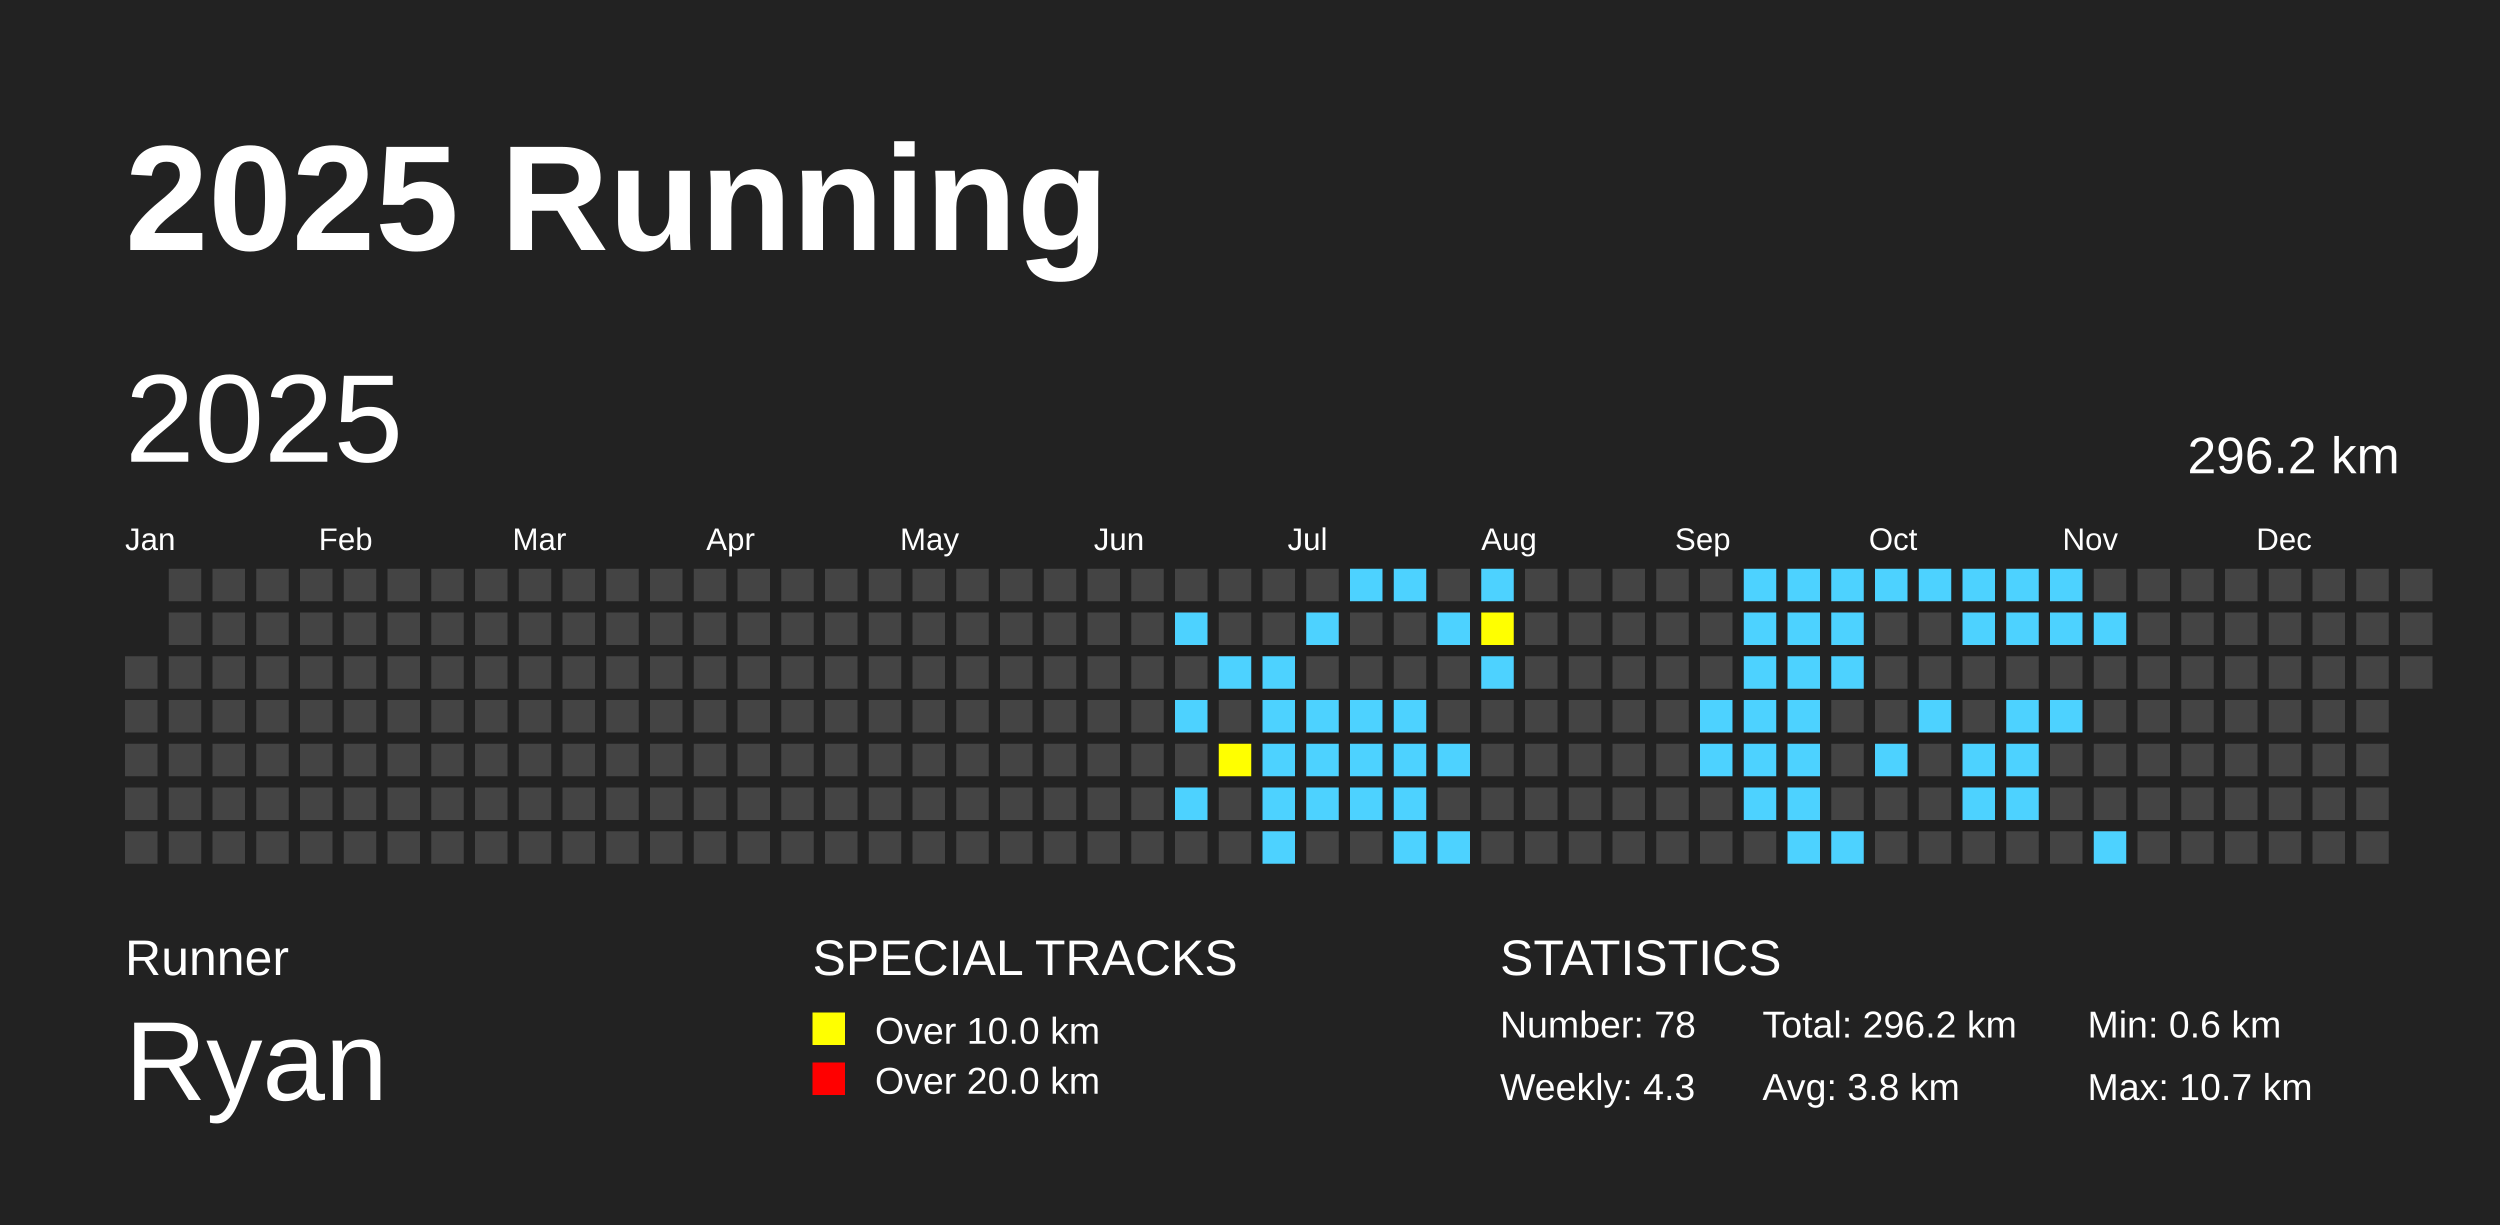
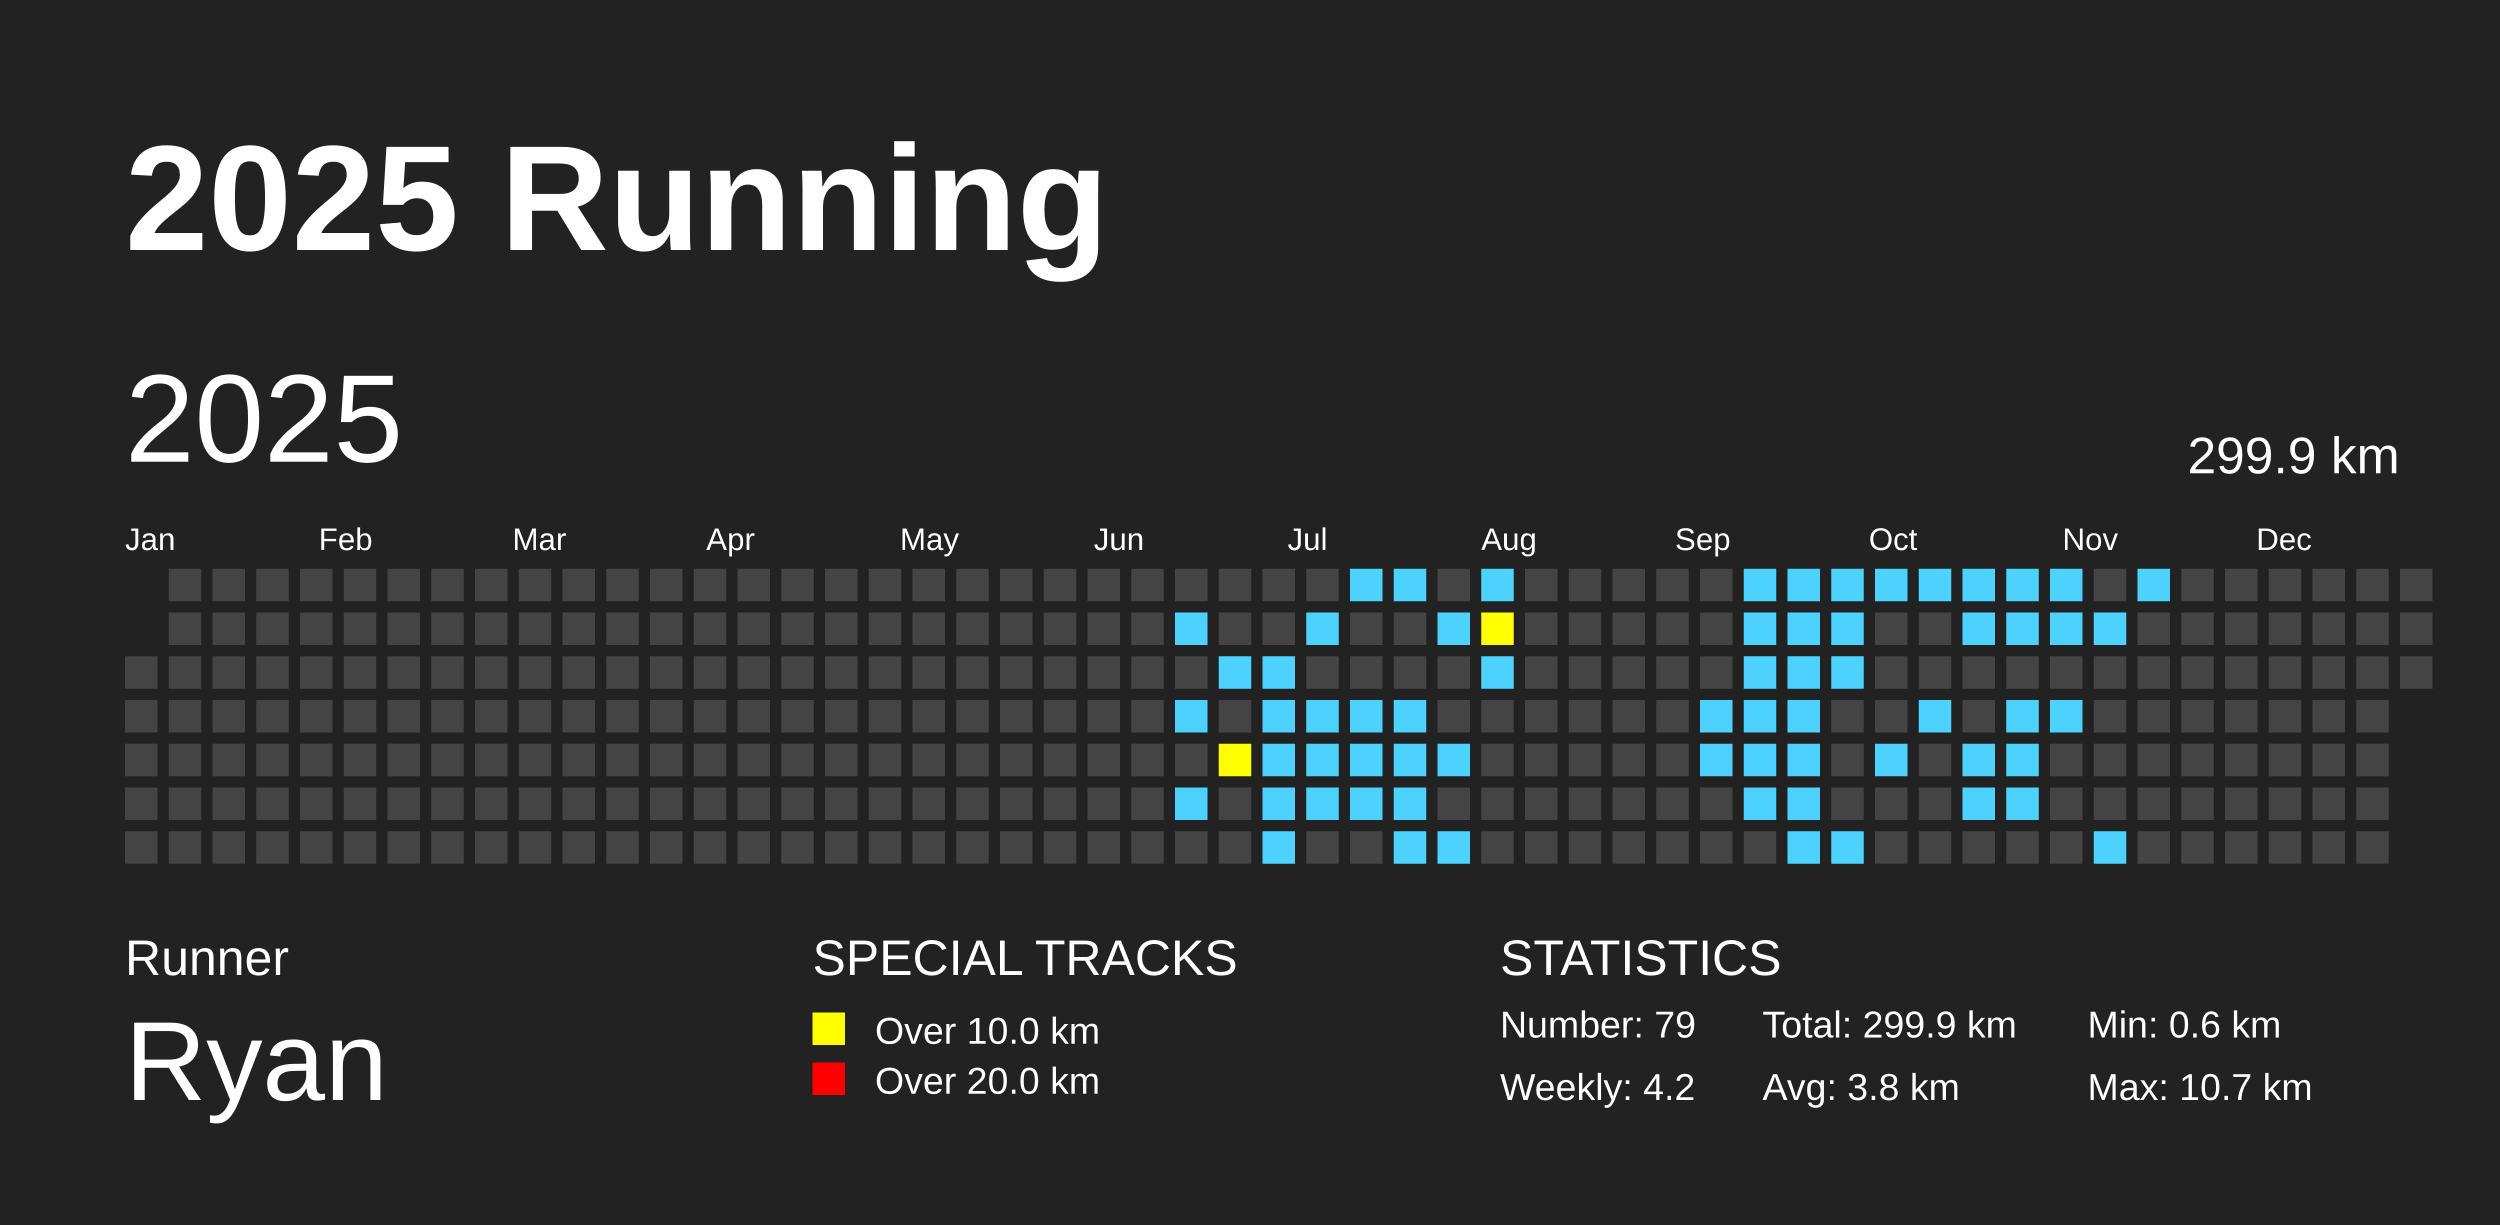
<svg xmlns="http://www.w3.org/2000/svg" baseProfile="full" height="98mm" version="1.1" viewBox="0,0,200,98" width="200mm">
  <defs />
  <rect fill="#222222" height="98" width="200" x="0" y="0" />
  <text fill="#FFFFFF" style="font-size:12px; font-family:Arial; font-weight:bold;" x="10" y="20">2025 Running</text>
  <text fill="#FFFFFF" style="font-size:4px; font-family:Arial" x="10" y="78">Runner</text>
  <text fill="#FFFFFF" style="font-size:9px; font-family:Arial" x="10" y="88">Ryan</text>
  <text fill="#FFFFFF" style="font-size:4px; font-family:Arial" x="65" y="78">SPECIAL TRACKS</text>
  <rect fill="yellow" height="2.6" width="2.6" x="65" y="81" />
  <text fill="#FFFFFF" style="font-size:3px; font-family:Arial" x="70" y="83.5">Over 10.0 km</text>
  <rect fill="red" height="2.6" width="2.6" x="65" y="85" />
  <text fill="#FFFFFF" style="font-size:3px; font-family:Arial" x="70" y="87.5">Over 20.0 km</text>
  <text fill="#FFFFFF" style="font-size:4px; font-family:Arial" x="120" y="78">STATISTICS</text>
-   <text fill="#FFFFFF" style="font-size:3px; font-family:Arial" x="120" y="83">Number: 78</text>
-   <text fill="#FFFFFF" style="font-size:3px; font-family:Arial" x="120" y="88">Weekly: 4.3</text>
-   <text fill="#FFFFFF" style="font-size:3px; font-family:Arial" x="141" y="83">Total: 296.2 km</text>
+   <text fill="#FFFFFF" style="font-size:3px; font-family:Arial" x="120" y="83">Number: 79</text>
+   <text fill="#FFFFFF" style="font-size:3px; font-family:Arial" x="120" y="88">Weekly: 4.2</text>
+   <text fill="#FFFFFF" style="font-size:3px; font-family:Arial" x="141" y="83">Total: 299.9 km</text>
  <text fill="#FFFFFF" style="font-size:3px; font-family:Arial" x="141" y="88">Avg: 3.8 km</text>
  <text fill="#FFFFFF" style="font-size:3px; font-family:Arial" x="167" y="83">Min: 0.6 km</text>
  <text fill="#FFFFFF" style="font-size:3px; font-family:Arial" x="167" y="88">Max: 10.7 km</text>
  <text dominant-baseline="hanging" fill="#FFFFFF" style="font-size:10.0px; font-family:Arial;" x="10" y="30">2025</text>
-   <text dominant-baseline="hanging" fill="#FFFFFF" style="font-size:4.125px; font-family:Arial;" x="175" y="35">296.2 km</text>
+   <text dominant-baseline="hanging" fill="#FFFFFF" style="font-size:4.125px; font-family:Arial;" x="175" y="35">299.9 km</text>
  <text fill="#FFFFFF" style="font-size:2.5px; font-family:Arial" x="10.0" y="44">Jan</text>
  <text fill="#FFFFFF" style="font-size:2.5px; font-family:Arial" x="25.5" y="44">Feb</text>
  <text fill="#FFFFFF" style="font-size:2.5px; font-family:Arial" x="41.0" y="44">Mar</text>
  <text fill="#FFFFFF" style="font-size:2.5px; font-family:Arial" x="56.5" y="44">Apr</text>
  <text fill="#FFFFFF" style="font-size:2.5px; font-family:Arial" x="72.0" y="44">May</text>
  <text fill="#FFFFFF" style="font-size:2.5px; font-family:Arial" x="87.5" y="44">Jun</text>
  <text fill="#FFFFFF" style="font-size:2.5px; font-family:Arial" x="103.0" y="44">Jul</text>
  <text fill="#FFFFFF" style="font-size:2.5px; font-family:Arial" x="118.5" y="44">Aug</text>
  <text fill="#FFFFFF" style="font-size:2.5px; font-family:Arial" x="134.0" y="44">Sep</text>
  <text fill="#FFFFFF" style="font-size:2.5px; font-family:Arial" x="149.5" y="44">Oct</text>
  <text fill="#FFFFFF" style="font-size:2.5px; font-family:Arial" x="165.0" y="44">Nov</text>
  <text fill="#FFFFFF" style="font-size:2.5px; font-family:Arial" x="180.5" y="44">Dec</text>
  <rect fill="#444444" height="2.6" width="2.6" x="10.0" y="52.5" />
  <rect fill="#444444" height="2.6" width="2.6" x="10.0" y="56.0" />
  <rect fill="#444444" height="2.6" width="2.6" x="10.0" y="59.5" />
  <rect fill="#444444" height="2.6" width="2.6" x="10.0" y="63.0" />
  <rect fill="#444444" height="2.6" width="2.6" x="10.0" y="66.5" />
  <rect fill="#444444" height="2.6" width="2.6" x="13.5" y="45.5" />
  <rect fill="#444444" height="2.6" width="2.6" x="13.5" y="49.0" />
  <rect fill="#444444" height="2.6" width="2.6" x="13.5" y="52.5" />
  <rect fill="#444444" height="2.6" width="2.6" x="13.5" y="56.0" />
  <rect fill="#444444" height="2.6" width="2.6" x="13.5" y="59.5" />
  <rect fill="#444444" height="2.6" width="2.6" x="13.5" y="63.0" />
  <rect fill="#444444" height="2.6" width="2.6" x="13.5" y="66.5" />
  <rect fill="#444444" height="2.6" width="2.6" x="17.0" y="45.5" />
  <rect fill="#444444" height="2.6" width="2.6" x="17.0" y="49.0" />
  <rect fill="#444444" height="2.6" width="2.6" x="17.0" y="52.5" />
  <rect fill="#444444" height="2.6" width="2.6" x="17.0" y="56.0" />
  <rect fill="#444444" height="2.6" width="2.6" x="17.0" y="59.5" />
  <rect fill="#444444" height="2.6" width="2.6" x="17.0" y="63.0" />
  <rect fill="#444444" height="2.6" width="2.6" x="17.0" y="66.5" />
  <rect fill="#444444" height="2.6" width="2.6" x="20.5" y="45.5" />
  <rect fill="#444444" height="2.6" width="2.6" x="20.5" y="49.0" />
  <rect fill="#444444" height="2.6" width="2.6" x="20.5" y="52.5" />
  <rect fill="#444444" height="2.6" width="2.6" x="20.5" y="56.0" />
  <rect fill="#444444" height="2.6" width="2.6" x="20.5" y="59.5" />
  <rect fill="#444444" height="2.6" width="2.6" x="20.5" y="63.0" />
  <rect fill="#444444" height="2.6" width="2.6" x="20.5" y="66.5" />
  <rect fill="#444444" height="2.6" width="2.6" x="24.0" y="45.5" />
  <rect fill="#444444" height="2.6" width="2.6" x="24.0" y="49.0" />
  <rect fill="#444444" height="2.6" width="2.6" x="24.0" y="52.5" />
  <rect fill="#444444" height="2.6" width="2.6" x="24.0" y="56.0" />
  <rect fill="#444444" height="2.6" width="2.6" x="24.0" y="59.5" />
  <rect fill="#444444" height="2.6" width="2.6" x="24.0" y="63.0" />
  <rect fill="#444444" height="2.6" width="2.6" x="24.0" y="66.5" />
  <rect fill="#444444" height="2.6" width="2.6" x="27.5" y="45.5" />
  <rect fill="#444444" height="2.6" width="2.6" x="27.5" y="49.0" />
  <rect fill="#444444" height="2.6" width="2.6" x="27.5" y="52.5" />
  <rect fill="#444444" height="2.6" width="2.6" x="27.5" y="56.0" />
  <rect fill="#444444" height="2.6" width="2.6" x="27.5" y="59.5" />
  <rect fill="#444444" height="2.6" width="2.6" x="27.5" y="63.0" />
  <rect fill="#444444" height="2.6" width="2.6" x="27.5" y="66.5" />
  <rect fill="#444444" height="2.6" width="2.6" x="31.0" y="45.5" />
  <rect fill="#444444" height="2.6" width="2.6" x="31.0" y="49.0" />
  <rect fill="#444444" height="2.6" width="2.6" x="31.0" y="52.5" />
  <rect fill="#444444" height="2.6" width="2.6" x="31.0" y="56.0" />
  <rect fill="#444444" height="2.6" width="2.6" x="31.0" y="59.5" />
  <rect fill="#444444" height="2.6" width="2.6" x="31.0" y="63.0" />
  <rect fill="#444444" height="2.6" width="2.6" x="31.0" y="66.5" />
  <rect fill="#444444" height="2.6" width="2.6" x="34.5" y="45.5" />
  <rect fill="#444444" height="2.6" width="2.6" x="34.5" y="49.0" />
  <rect fill="#444444" height="2.6" width="2.6" x="34.5" y="52.5" />
  <rect fill="#444444" height="2.6" width="2.6" x="34.5" y="56.0" />
  <rect fill="#444444" height="2.6" width="2.6" x="34.5" y="59.5" />
  <rect fill="#444444" height="2.6" width="2.6" x="34.5" y="63.0" />
  <rect fill="#444444" height="2.6" width="2.6" x="34.5" y="66.5" />
  <rect fill="#444444" height="2.6" width="2.6" x="38.0" y="45.5" />
  <rect fill="#444444" height="2.6" width="2.6" x="38.0" y="49.0" />
  <rect fill="#444444" height="2.6" width="2.6" x="38.0" y="52.5" />
  <rect fill="#444444" height="2.6" width="2.6" x="38.0" y="56.0" />
  <rect fill="#444444" height="2.6" width="2.6" x="38.0" y="59.5" />
  <rect fill="#444444" height="2.6" width="2.6" x="38.0" y="63.0" />
  <rect fill="#444444" height="2.6" width="2.6" x="38.0" y="66.5" />
  <rect fill="#444444" height="2.6" width="2.6" x="41.5" y="45.5" />
  <rect fill="#444444" height="2.6" width="2.6" x="41.5" y="49.0" />
  <rect fill="#444444" height="2.6" width="2.6" x="41.5" y="52.5" />
  <rect fill="#444444" height="2.6" width="2.6" x="41.5" y="56.0" />
  <rect fill="#444444" height="2.6" width="2.6" x="41.5" y="59.5" />
  <rect fill="#444444" height="2.6" width="2.6" x="41.5" y="63.0" />
  <rect fill="#444444" height="2.6" width="2.6" x="41.5" y="66.5" />
  <rect fill="#444444" height="2.6" width="2.6" x="45.0" y="45.5" />
  <rect fill="#444444" height="2.6" width="2.6" x="45.0" y="49.0" />
  <rect fill="#444444" height="2.6" width="2.6" x="45.0" y="52.5" />
  <rect fill="#444444" height="2.6" width="2.6" x="45.0" y="56.0" />
  <rect fill="#444444" height="2.6" width="2.6" x="45.0" y="59.5" />
  <rect fill="#444444" height="2.6" width="2.6" x="45.0" y="63.0" />
  <rect fill="#444444" height="2.6" width="2.6" x="45.0" y="66.5" />
  <rect fill="#444444" height="2.6" width="2.6" x="48.5" y="45.5" />
  <rect fill="#444444" height="2.6" width="2.6" x="48.5" y="49.0" />
  <rect fill="#444444" height="2.6" width="2.6" x="48.5" y="52.5" />
  <rect fill="#444444" height="2.6" width="2.6" x="48.5" y="56.0" />
  <rect fill="#444444" height="2.6" width="2.6" x="48.5" y="59.5" />
  <rect fill="#444444" height="2.6" width="2.6" x="48.5" y="63.0" />
  <rect fill="#444444" height="2.6" width="2.6" x="48.5" y="66.5" />
  <rect fill="#444444" height="2.6" width="2.6" x="52.0" y="45.5" />
  <rect fill="#444444" height="2.6" width="2.6" x="52.0" y="49.0" />
  <rect fill="#444444" height="2.6" width="2.6" x="52.0" y="52.5" />
  <rect fill="#444444" height="2.6" width="2.6" x="52.0" y="56.0" />
  <rect fill="#444444" height="2.6" width="2.6" x="52.0" y="59.5" />
  <rect fill="#444444" height="2.6" width="2.6" x="52.0" y="63.0" />
  <rect fill="#444444" height="2.6" width="2.6" x="52.0" y="66.5" />
  <rect fill="#444444" height="2.6" width="2.6" x="55.5" y="45.5" />
  <rect fill="#444444" height="2.6" width="2.6" x="55.5" y="49.0" />
  <rect fill="#444444" height="2.6" width="2.6" x="55.5" y="52.5" />
  <rect fill="#444444" height="2.6" width="2.6" x="55.5" y="56.0" />
  <rect fill="#444444" height="2.6" width="2.6" x="55.5" y="59.5" />
  <rect fill="#444444" height="2.6" width="2.6" x="55.5" y="63.0" />
  <rect fill="#444444" height="2.6" width="2.6" x="55.5" y="66.5" />
  <rect fill="#444444" height="2.6" width="2.6" x="59.0" y="45.5" />
  <rect fill="#444444" height="2.6" width="2.6" x="59.0" y="49.0" />
  <rect fill="#444444" height="2.6" width="2.6" x="59.0" y="52.5" />
  <rect fill="#444444" height="2.6" width="2.6" x="59.0" y="56.0" />
  <rect fill="#444444" height="2.6" width="2.6" x="59.0" y="59.5" />
  <rect fill="#444444" height="2.6" width="2.6" x="59.0" y="63.0" />
  <rect fill="#444444" height="2.6" width="2.6" x="59.0" y="66.5" />
  <rect fill="#444444" height="2.6" width="2.6" x="62.5" y="45.5" />
  <rect fill="#444444" height="2.6" width="2.6" x="62.5" y="49.0" />
  <rect fill="#444444" height="2.6" width="2.6" x="62.5" y="52.5" />
  <rect fill="#444444" height="2.6" width="2.6" x="62.5" y="56.0" />
  <rect fill="#444444" height="2.6" width="2.6" x="62.5" y="59.5" />
  <rect fill="#444444" height="2.6" width="2.6" x="62.5" y="63.0" />
  <rect fill="#444444" height="2.6" width="2.6" x="62.5" y="66.5" />
  <rect fill="#444444" height="2.6" width="2.6" x="66.0" y="45.5" />
  <rect fill="#444444" height="2.6" width="2.6" x="66.0" y="49.0" />
  <rect fill="#444444" height="2.6" width="2.6" x="66.0" y="52.5" />
  <rect fill="#444444" height="2.6" width="2.6" x="66.0" y="56.0" />
  <rect fill="#444444" height="2.6" width="2.6" x="66.0" y="59.5" />
  <rect fill="#444444" height="2.6" width="2.6" x="66.0" y="63.0" />
  <rect fill="#444444" height="2.6" width="2.6" x="66.0" y="66.5" />
  <rect fill="#444444" height="2.6" width="2.6" x="69.5" y="45.5" />
  <rect fill="#444444" height="2.6" width="2.6" x="69.5" y="49.0" />
  <rect fill="#444444" height="2.6" width="2.6" x="69.5" y="52.5" />
  <rect fill="#444444" height="2.6" width="2.6" x="69.5" y="56.0" />
  <rect fill="#444444" height="2.6" width="2.6" x="69.5" y="59.5" />
  <rect fill="#444444" height="2.6" width="2.6" x="69.5" y="63.0" />
  <rect fill="#444444" height="2.6" width="2.6" x="69.5" y="66.5" />
  <rect fill="#444444" height="2.6" width="2.6" x="73.0" y="45.5" />
  <rect fill="#444444" height="2.6" width="2.6" x="73.0" y="49.0" />
  <rect fill="#444444" height="2.6" width="2.6" x="73.0" y="52.5" />
  <rect fill="#444444" height="2.6" width="2.6" x="73.0" y="56.0" />
  <rect fill="#444444" height="2.6" width="2.6" x="73.0" y="59.5" />
  <rect fill="#444444" height="2.6" width="2.6" x="73.0" y="63.0" />
  <rect fill="#444444" height="2.6" width="2.6" x="73.0" y="66.5" />
  <rect fill="#444444" height="2.6" width="2.6" x="76.5" y="45.5" />
  <rect fill="#444444" height="2.6" width="2.6" x="76.5" y="49.0" />
  <rect fill="#444444" height="2.6" width="2.6" x="76.5" y="52.5" />
  <rect fill="#444444" height="2.6" width="2.6" x="76.5" y="56.0" />
  <rect fill="#444444" height="2.6" width="2.6" x="76.5" y="59.5" />
  <rect fill="#444444" height="2.6" width="2.6" x="76.5" y="63.0" />
  <rect fill="#444444" height="2.6" width="2.6" x="76.5" y="66.5" />
  <rect fill="#444444" height="2.6" width="2.6" x="80.0" y="45.5" />
  <rect fill="#444444" height="2.6" width="2.6" x="80.0" y="49.0" />
  <rect fill="#444444" height="2.6" width="2.6" x="80.0" y="52.5" />
  <rect fill="#444444" height="2.6" width="2.6" x="80.0" y="56.0" />
  <rect fill="#444444" height="2.6" width="2.6" x="80.0" y="59.5" />
  <rect fill="#444444" height="2.6" width="2.6" x="80.0" y="63.0" />
  <rect fill="#444444" height="2.6" width="2.6" x="80.0" y="66.5" />
  <rect fill="#444444" height="2.6" width="2.6" x="83.5" y="45.5" />
  <rect fill="#444444" height="2.6" width="2.6" x="83.5" y="49.0" />
  <rect fill="#444444" height="2.6" width="2.6" x="83.5" y="52.5" />
  <rect fill="#444444" height="2.6" width="2.6" x="83.5" y="56.0" />
  <rect fill="#444444" height="2.6" width="2.6" x="83.5" y="59.5" />
  <rect fill="#444444" height="2.6" width="2.6" x="83.5" y="63.0" />
  <rect fill="#444444" height="2.6" width="2.6" x="83.5" y="66.5" />
  <rect fill="#444444" height="2.6" width="2.6" x="87.0" y="45.5" />
  <rect fill="#444444" height="2.6" width="2.6" x="87.0" y="49.0" />
  <rect fill="#444444" height="2.6" width="2.6" x="87.0" y="52.5" />
  <rect fill="#444444" height="2.6" width="2.6" x="87.0" y="56.0" />
  <rect fill="#444444" height="2.6" width="2.6" x="87.0" y="59.5" />
  <rect fill="#444444" height="2.6" width="2.6" x="87.0" y="63.0" />
  <rect fill="#444444" height="2.6" width="2.6" x="87.0" y="66.5" />
  <rect fill="#444444" height="2.6" width="2.6" x="90.5" y="45.5" />
  <rect fill="#444444" height="2.6" width="2.6" x="90.5" y="49.0" />
  <rect fill="#444444" height="2.6" width="2.6" x="90.5" y="52.5" />
  <rect fill="#444444" height="2.6" width="2.6" x="90.5" y="56.0" />
  <rect fill="#444444" height="2.6" width="2.6" x="90.5" y="59.5" />
  <rect fill="#444444" height="2.6" width="2.6" x="90.5" y="63.0" />
  <rect fill="#444444" height="2.6" width="2.6" x="90.5" y="66.5" />
  <rect fill="#444444" height="2.6" width="2.6" x="94.0" y="45.5" />
  <rect fill="#4DD2FF" height="2.6" width="2.6" x="94.0" y="49.0" />
  <rect fill="#444444" height="2.6" width="2.6" x="94.0" y="52.5" />
  <rect fill="#4DD2FF" height="2.6" width="2.6" x="94.0" y="56.0" />
  <rect fill="#444444" height="2.6" width="2.6" x="94.0" y="59.5" />
  <rect fill="#4DD2FF" height="2.6" width="2.6" x="94.0" y="63.0" />
  <rect fill="#444444" height="2.6" width="2.6" x="94.0" y="66.5" />
  <rect fill="#444444" height="2.6" width="2.6" x="97.5" y="45.5" />
  <rect fill="#444444" height="2.6" width="2.6" x="97.5" y="49.0" />
  <rect fill="#4DD2FF" height="2.6" width="2.6" x="97.5" y="52.5" />
  <rect fill="#444444" height="2.6" width="2.6" x="97.5" y="56.0" />
  <rect fill="yellow" height="2.6" width="2.6" x="97.5" y="59.5" />
  <rect fill="#444444" height="2.6" width="2.6" x="97.5" y="63.0" />
  <rect fill="#444444" height="2.6" width="2.6" x="97.5" y="66.5" />
  <rect fill="#444444" height="2.6" width="2.6" x="101.0" y="45.5" />
  <rect fill="#444444" height="2.6" width="2.6" x="101.0" y="49.0" />
  <rect fill="#4DD2FF" height="2.6" width="2.6" x="101.0" y="52.5" />
  <rect fill="#4DD2FF" height="2.6" width="2.6" x="101.0" y="56.0" />
  <rect fill="#4DD2FF" height="2.6" width="2.6" x="101.0" y="59.5" />
  <rect fill="#4DD2FF" height="2.6" width="2.6" x="101.0" y="63.0" />
  <rect fill="#4DD2FF" height="2.6" width="2.6" x="101.0" y="66.5" />
  <rect fill="#444444" height="2.6" width="2.6" x="104.5" y="45.5" />
  <rect fill="#4DD2FF" height="2.6" width="2.6" x="104.5" y="49.0" />
  <rect fill="#444444" height="2.6" width="2.6" x="104.5" y="52.5" />
  <rect fill="#4DD2FF" height="2.6" width="2.6" x="104.5" y="56.0" />
  <rect fill="#4DD2FF" height="2.6" width="2.6" x="104.5" y="59.5" />
  <rect fill="#4DD2FF" height="2.6" width="2.6" x="104.5" y="63.0" />
  <rect fill="#444444" height="2.6" width="2.6" x="104.5" y="66.5" />
  <rect fill="#4DD2FF" height="2.6" width="2.6" x="108.0" y="45.5" />
  <rect fill="#444444" height="2.6" width="2.6" x="108.0" y="49.0" />
  <rect fill="#444444" height="2.6" width="2.6" x="108.0" y="52.5" />
  <rect fill="#4DD2FF" height="2.6" width="2.6" x="108.0" y="56.0" />
  <rect fill="#4DD2FF" height="2.6" width="2.6" x="108.0" y="59.5" />
  <rect fill="#4DD2FF" height="2.6" width="2.6" x="108.0" y="63.0" />
  <rect fill="#444444" height="2.6" width="2.6" x="108.0" y="66.5" />
  <rect fill="#4DD2FF" height="2.6" width="2.6" x="111.5" y="45.5" />
  <rect fill="#444444" height="2.6" width="2.6" x="111.5" y="49.0" />
  <rect fill="#444444" height="2.6" width="2.6" x="111.5" y="52.5" />
  <rect fill="#4DD2FF" height="2.6" width="2.6" x="111.5" y="56.0" />
  <rect fill="#4DD2FF" height="2.6" width="2.6" x="111.5" y="59.5" />
  <rect fill="#4DD2FF" height="2.6" width="2.6" x="111.5" y="63.0" />
  <rect fill="#4DD2FF" height="2.6" width="2.6" x="111.5" y="66.5" />
  <rect fill="#444444" height="2.6" width="2.6" x="115.0" y="45.5" />
  <rect fill="#4DD2FF" height="2.6" width="2.6" x="115.0" y="49.0" />
  <rect fill="#444444" height="2.6" width="2.6" x="115.0" y="52.5" />
  <rect fill="#444444" height="2.6" width="2.6" x="115.0" y="56.0" />
  <rect fill="#4DD2FF" height="2.6" width="2.6" x="115.0" y="59.5" />
  <rect fill="#444444" height="2.6" width="2.6" x="115.0" y="63.0" />
  <rect fill="#4DD2FF" height="2.6" width="2.6" x="115.0" y="66.5" />
  <rect fill="#4DD2FF" height="2.6" width="2.6" x="118.5" y="45.5" />
  <rect fill="yellow" height="2.6" width="2.6" x="118.5" y="49.0" />
  <rect fill="#4DD2FF" height="2.6" width="2.6" x="118.5" y="52.5" />
  <rect fill="#444444" height="2.6" width="2.6" x="118.5" y="56.0" />
  <rect fill="#444444" height="2.6" width="2.6" x="118.5" y="59.5" />
  <rect fill="#444444" height="2.6" width="2.6" x="118.5" y="63.0" />
  <rect fill="#444444" height="2.6" width="2.6" x="118.5" y="66.5" />
  <rect fill="#444444" height="2.6" width="2.6" x="122.0" y="45.5" />
  <rect fill="#444444" height="2.6" width="2.6" x="122.0" y="49.0" />
  <rect fill="#444444" height="2.6" width="2.6" x="122.0" y="52.5" />
  <rect fill="#444444" height="2.6" width="2.6" x="122.0" y="56.0" />
  <rect fill="#444444" height="2.6" width="2.6" x="122.0" y="59.5" />
  <rect fill="#444444" height="2.6" width="2.6" x="122.0" y="63.0" />
  <rect fill="#444444" height="2.6" width="2.6" x="122.0" y="66.5" />
  <rect fill="#444444" height="2.6" width="2.6" x="125.5" y="45.5" />
  <rect fill="#444444" height="2.6" width="2.6" x="125.5" y="49.0" />
  <rect fill="#444444" height="2.6" width="2.6" x="125.5" y="52.5" />
  <rect fill="#444444" height="2.6" width="2.6" x="125.5" y="56.0" />
  <rect fill="#444444" height="2.6" width="2.6" x="125.5" y="59.5" />
  <rect fill="#444444" height="2.6" width="2.6" x="125.5" y="63.0" />
  <rect fill="#444444" height="2.6" width="2.6" x="125.5" y="66.5" />
  <rect fill="#444444" height="2.6" width="2.6" x="129.0" y="45.5" />
  <rect fill="#444444" height="2.6" width="2.6" x="129.0" y="49.0" />
  <rect fill="#444444" height="2.6" width="2.6" x="129.0" y="52.5" />
  <rect fill="#444444" height="2.6" width="2.6" x="129.0" y="56.0" />
  <rect fill="#444444" height="2.6" width="2.6" x="129.0" y="59.5" />
  <rect fill="#444444" height="2.6" width="2.6" x="129.0" y="63.0" />
  <rect fill="#444444" height="2.6" width="2.6" x="129.0" y="66.5" />
  <rect fill="#444444" height="2.6" width="2.6" x="132.5" y="45.5" />
  <rect fill="#444444" height="2.6" width="2.6" x="132.5" y="49.0" />
  <rect fill="#444444" height="2.6" width="2.6" x="132.5" y="52.5" />
  <rect fill="#444444" height="2.6" width="2.6" x="132.5" y="56.0" />
  <rect fill="#444444" height="2.6" width="2.6" x="132.5" y="59.5" />
  <rect fill="#444444" height="2.6" width="2.6" x="132.5" y="63.0" />
  <rect fill="#444444" height="2.6" width="2.6" x="132.5" y="66.5" />
  <rect fill="#444444" height="2.6" width="2.6" x="136.0" y="45.5" />
  <rect fill="#444444" height="2.6" width="2.6" x="136.0" y="49.0" />
  <rect fill="#444444" height="2.6" width="2.6" x="136.0" y="52.5" />
  <rect fill="#4DD2FF" height="2.6" width="2.6" x="136.0" y="56.0" />
  <rect fill="#4DD2FF" height="2.6" width="2.6" x="136.0" y="59.5" />
  <rect fill="#444444" height="2.6" width="2.6" x="136.0" y="63.0" />
  <rect fill="#444444" height="2.6" width="2.6" x="136.0" y="66.5" />
  <rect fill="#4DD2FF" height="2.6" width="2.6" x="139.5" y="45.5" />
  <rect fill="#4DD2FF" height="2.6" width="2.6" x="139.5" y="49.0" />
  <rect fill="#4DD2FF" height="2.6" width="2.6" x="139.5" y="52.5" />
  <rect fill="#4DD2FF" height="2.6" width="2.6" x="139.5" y="56.0" />
  <rect fill="#4DD2FF" height="2.6" width="2.6" x="139.5" y="59.5" />
  <rect fill="#4DD2FF" height="2.6" width="2.6" x="139.5" y="63.0" />
  <rect fill="#444444" height="2.6" width="2.6" x="139.5" y="66.5" />
  <rect fill="#4DD2FF" height="2.6" width="2.6" x="143.0" y="45.5" />
  <rect fill="#4DD2FF" height="2.6" width="2.6" x="143.0" y="49.0" />
  <rect fill="#4DD2FF" height="2.6" width="2.6" x="143.0" y="52.5" />
  <rect fill="#4DD2FF" height="2.6" width="2.6" x="143.0" y="56.0" />
  <rect fill="#4DD2FF" height="2.6" width="2.6" x="143.0" y="59.5" />
  <rect fill="#4DD2FF" height="2.6" width="2.6" x="143.0" y="63.0" />
  <rect fill="#4DD2FF" height="2.6" width="2.6" x="143.0" y="66.5" />
  <rect fill="#4DD2FF" height="2.6" width="2.6" x="146.5" y="45.5" />
  <rect fill="#4DD2FF" height="2.6" width="2.6" x="146.5" y="49.0" />
  <rect fill="#4DD2FF" height="2.6" width="2.6" x="146.5" y="52.5" />
  <rect fill="#444444" height="2.6" width="2.6" x="146.5" y="56.0" />
  <rect fill="#444444" height="2.6" width="2.6" x="146.5" y="59.5" />
  <rect fill="#444444" height="2.6" width="2.6" x="146.5" y="63.0" />
  <rect fill="#4DD2FF" height="2.6" width="2.6" x="146.5" y="66.5" />
  <rect fill="#4DD2FF" height="2.6" width="2.6" x="150.0" y="45.5" />
  <rect fill="#444444" height="2.6" width="2.6" x="150.0" y="49.0" />
  <rect fill="#444444" height="2.6" width="2.6" x="150.0" y="52.5" />
  <rect fill="#444444" height="2.6" width="2.6" x="150.0" y="56.0" />
  <rect fill="#4DD2FF" height="2.6" width="2.6" x="150.0" y="59.5" />
  <rect fill="#444444" height="2.6" width="2.6" x="150.0" y="63.0" />
  <rect fill="#444444" height="2.6" width="2.6" x="150.0" y="66.5" />
  <rect fill="#4DD2FF" height="2.6" width="2.6" x="153.5" y="45.5" />
  <rect fill="#444444" height="2.6" width="2.6" x="153.5" y="49.0" />
  <rect fill="#444444" height="2.6" width="2.6" x="153.5" y="52.5" />
  <rect fill="#4DD2FF" height="2.6" width="2.6" x="153.5" y="56.0" />
  <rect fill="#444444" height="2.6" width="2.6" x="153.5" y="59.5" />
  <rect fill="#444444" height="2.6" width="2.6" x="153.5" y="63.0" />
  <rect fill="#444444" height="2.6" width="2.6" x="153.5" y="66.5" />
  <rect fill="#4DD2FF" height="2.6" width="2.6" x="157.0" y="45.5" />
  <rect fill="#4DD2FF" height="2.6" width="2.6" x="157.0" y="49.0" />
  <rect fill="#444444" height="2.6" width="2.6" x="157.0" y="52.5" />
  <rect fill="#444444" height="2.6" width="2.6" x="157.0" y="56.0" />
  <rect fill="#4DD2FF" height="2.6" width="2.6" x="157.0" y="59.5" />
  <rect fill="#4DD2FF" height="2.6" width="2.6" x="157.0" y="63.0" />
  <rect fill="#444444" height="2.6" width="2.6" x="157.0" y="66.5" />
  <rect fill="#4DD2FF" height="2.6" width="2.6" x="160.5" y="45.5" />
  <rect fill="#4DD2FF" height="2.6" width="2.6" x="160.5" y="49.0" />
  <rect fill="#444444" height="2.6" width="2.6" x="160.5" y="52.5" />
  <rect fill="#4DD2FF" height="2.6" width="2.6" x="160.5" y="56.0" />
  <rect fill="#4DD2FF" height="2.6" width="2.6" x="160.5" y="59.5" />
  <rect fill="#4DD2FF" height="2.6" width="2.6" x="160.5" y="63.0" />
  <rect fill="#444444" height="2.6" width="2.6" x="160.5" y="66.5" />
  <rect fill="#4DD2FF" height="2.6" width="2.6" x="164.0" y="45.5" />
  <rect fill="#4DD2FF" height="2.6" width="2.6" x="164.0" y="49.0" />
  <rect fill="#444444" height="2.6" width="2.6" x="164.0" y="52.5" />
  <rect fill="#4DD2FF" height="2.6" width="2.6" x="164.0" y="56.0" />
  <rect fill="#444444" height="2.6" width="2.6" x="164.0" y="59.5" />
  <rect fill="#444444" height="2.6" width="2.6" x="164.0" y="63.0" />
  <rect fill="#444444" height="2.6" width="2.6" x="164.0" y="66.5" />
  <rect fill="#444444" height="2.6" width="2.6" x="167.5" y="45.5" />
  <rect fill="#4DD2FF" height="2.6" width="2.6" x="167.5" y="49.0" />
  <rect fill="#444444" height="2.6" width="2.6" x="167.5" y="52.5" />
  <rect fill="#444444" height="2.6" width="2.6" x="167.5" y="56.0" />
  <rect fill="#444444" height="2.6" width="2.6" x="167.5" y="59.5" />
  <rect fill="#444444" height="2.6" width="2.6" x="167.5" y="63.0" />
  <rect fill="#4DD2FF" height="2.6" width="2.6" x="167.5" y="66.5" />
-   <rect fill="#444444" height="2.6" width="2.6" x="171.0" y="45.5" />
+   <rect fill="#4DD2FF" height="2.6" width="2.6" x="171.0" y="45.5" />
  <rect fill="#444444" height="2.6" width="2.6" x="171.0" y="49.0" />
  <rect fill="#444444" height="2.6" width="2.6" x="171.0" y="52.5" />
  <rect fill="#444444" height="2.6" width="2.6" x="171.0" y="56.0" />
  <rect fill="#444444" height="2.6" width="2.6" x="171.0" y="59.5" />
  <rect fill="#444444" height="2.6" width="2.6" x="171.0" y="63.0" />
  <rect fill="#444444" height="2.6" width="2.6" x="171.0" y="66.5" />
  <rect fill="#444444" height="2.6" width="2.6" x="174.5" y="45.5" />
  <rect fill="#444444" height="2.6" width="2.6" x="174.5" y="49.0" />
  <rect fill="#444444" height="2.6" width="2.6" x="174.5" y="52.5" />
  <rect fill="#444444" height="2.6" width="2.6" x="174.5" y="56.0" />
  <rect fill="#444444" height="2.6" width="2.6" x="174.5" y="59.5" />
  <rect fill="#444444" height="2.6" width="2.6" x="174.5" y="63.0" />
  <rect fill="#444444" height="2.6" width="2.6" x="174.5" y="66.5" />
  <rect fill="#444444" height="2.6" width="2.6" x="178.0" y="45.5" />
  <rect fill="#444444" height="2.6" width="2.6" x="178.0" y="49.0" />
  <rect fill="#444444" height="2.6" width="2.6" x="178.0" y="52.5" />
  <rect fill="#444444" height="2.6" width="2.6" x="178.0" y="56.0" />
  <rect fill="#444444" height="2.6" width="2.6" x="178.0" y="59.5" />
  <rect fill="#444444" height="2.6" width="2.6" x="178.0" y="63.0" />
  <rect fill="#444444" height="2.6" width="2.6" x="178.0" y="66.5" />
  <rect fill="#444444" height="2.6" width="2.6" x="181.5" y="45.5" />
  <rect fill="#444444" height="2.6" width="2.6" x="181.5" y="49.0" />
  <rect fill="#444444" height="2.6" width="2.6" x="181.5" y="52.5" />
  <rect fill="#444444" height="2.6" width="2.6" x="181.5" y="56.0" />
  <rect fill="#444444" height="2.6" width="2.6" x="181.5" y="59.5" />
  <rect fill="#444444" height="2.6" width="2.6" x="181.5" y="63.0" />
  <rect fill="#444444" height="2.6" width="2.6" x="181.5" y="66.5" />
  <rect fill="#444444" height="2.6" width="2.6" x="185.0" y="45.5" />
  <rect fill="#444444" height="2.6" width="2.6" x="185.0" y="49.0" />
  <rect fill="#444444" height="2.6" width="2.6" x="185.0" y="52.5" />
  <rect fill="#444444" height="2.6" width="2.6" x="185.0" y="56.0" />
  <rect fill="#444444" height="2.6" width="2.6" x="185.0" y="59.5" />
  <rect fill="#444444" height="2.6" width="2.6" x="185.0" y="63.0" />
  <rect fill="#444444" height="2.6" width="2.6" x="185.0" y="66.5" />
  <rect fill="#444444" height="2.6" width="2.6" x="188.5" y="45.5" />
  <rect fill="#444444" height="2.6" width="2.6" x="188.5" y="49.0" />
  <rect fill="#444444" height="2.6" width="2.6" x="188.5" y="52.5" />
  <rect fill="#444444" height="2.6" width="2.6" x="188.5" y="56.0" />
  <rect fill="#444444" height="2.6" width="2.6" x="188.5" y="59.5" />
  <rect fill="#444444" height="2.6" width="2.6" x="188.5" y="63.0" />
  <rect fill="#444444" height="2.6" width="2.6" x="188.5" y="66.5" />
  <rect fill="#444444" height="2.6" width="2.6" x="192.0" y="45.5" />
  <rect fill="#444444" height="2.6" width="2.6" x="192.0" y="49.0" />
  <rect fill="#444444" height="2.6" width="2.6" x="192.0" y="52.5" />
</svg>
